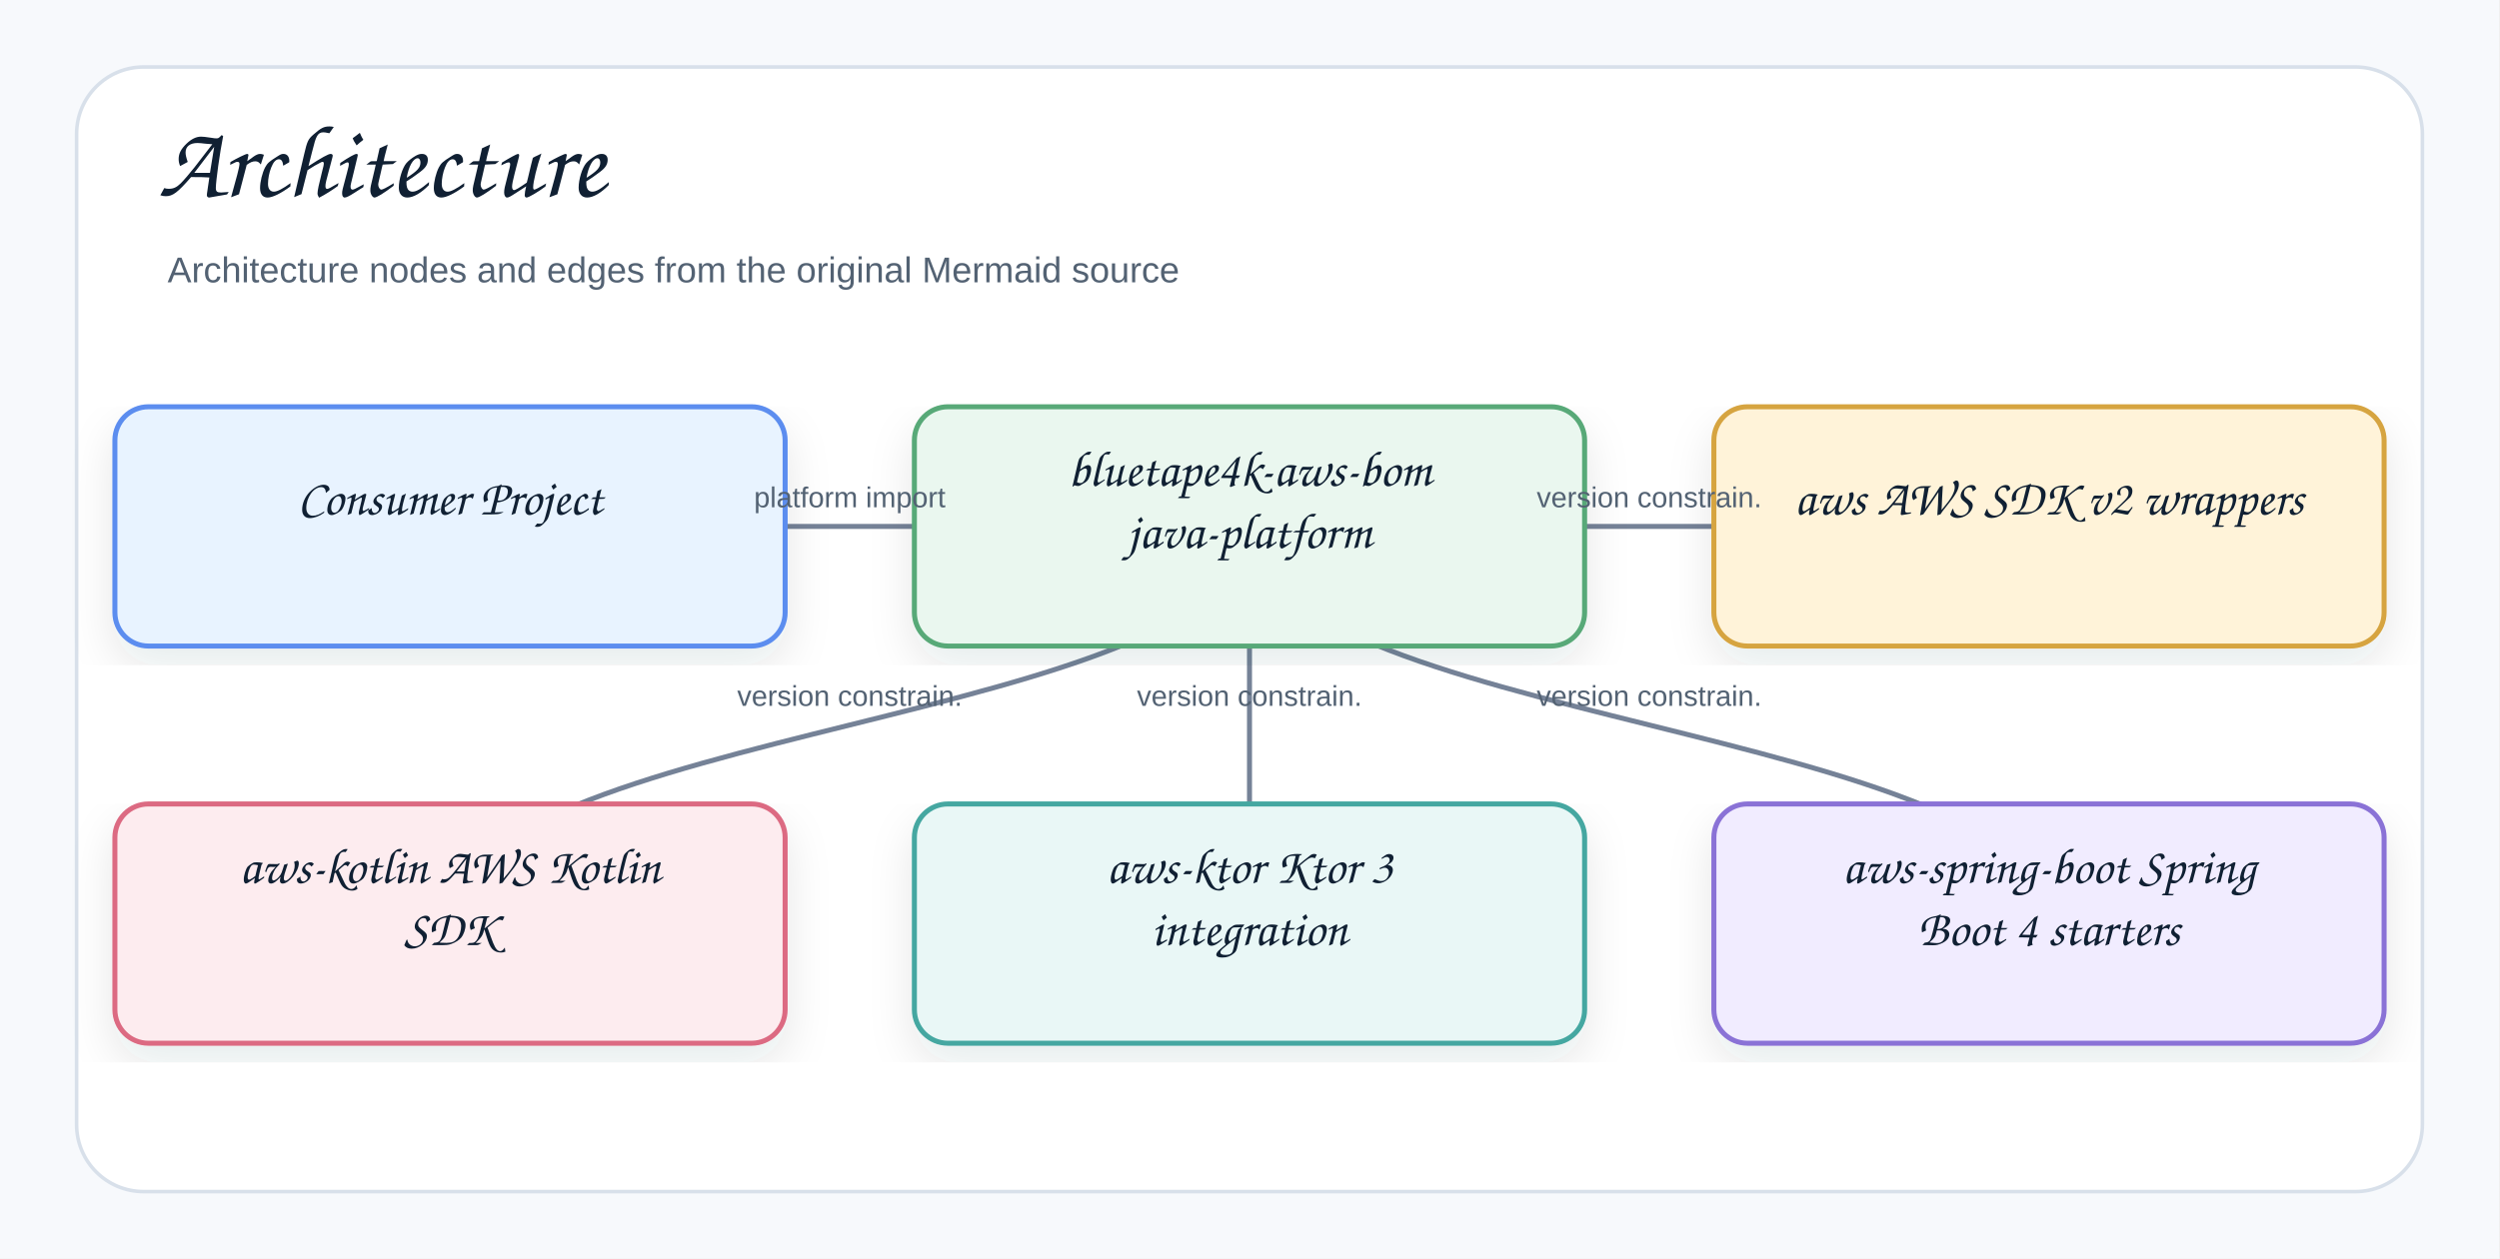
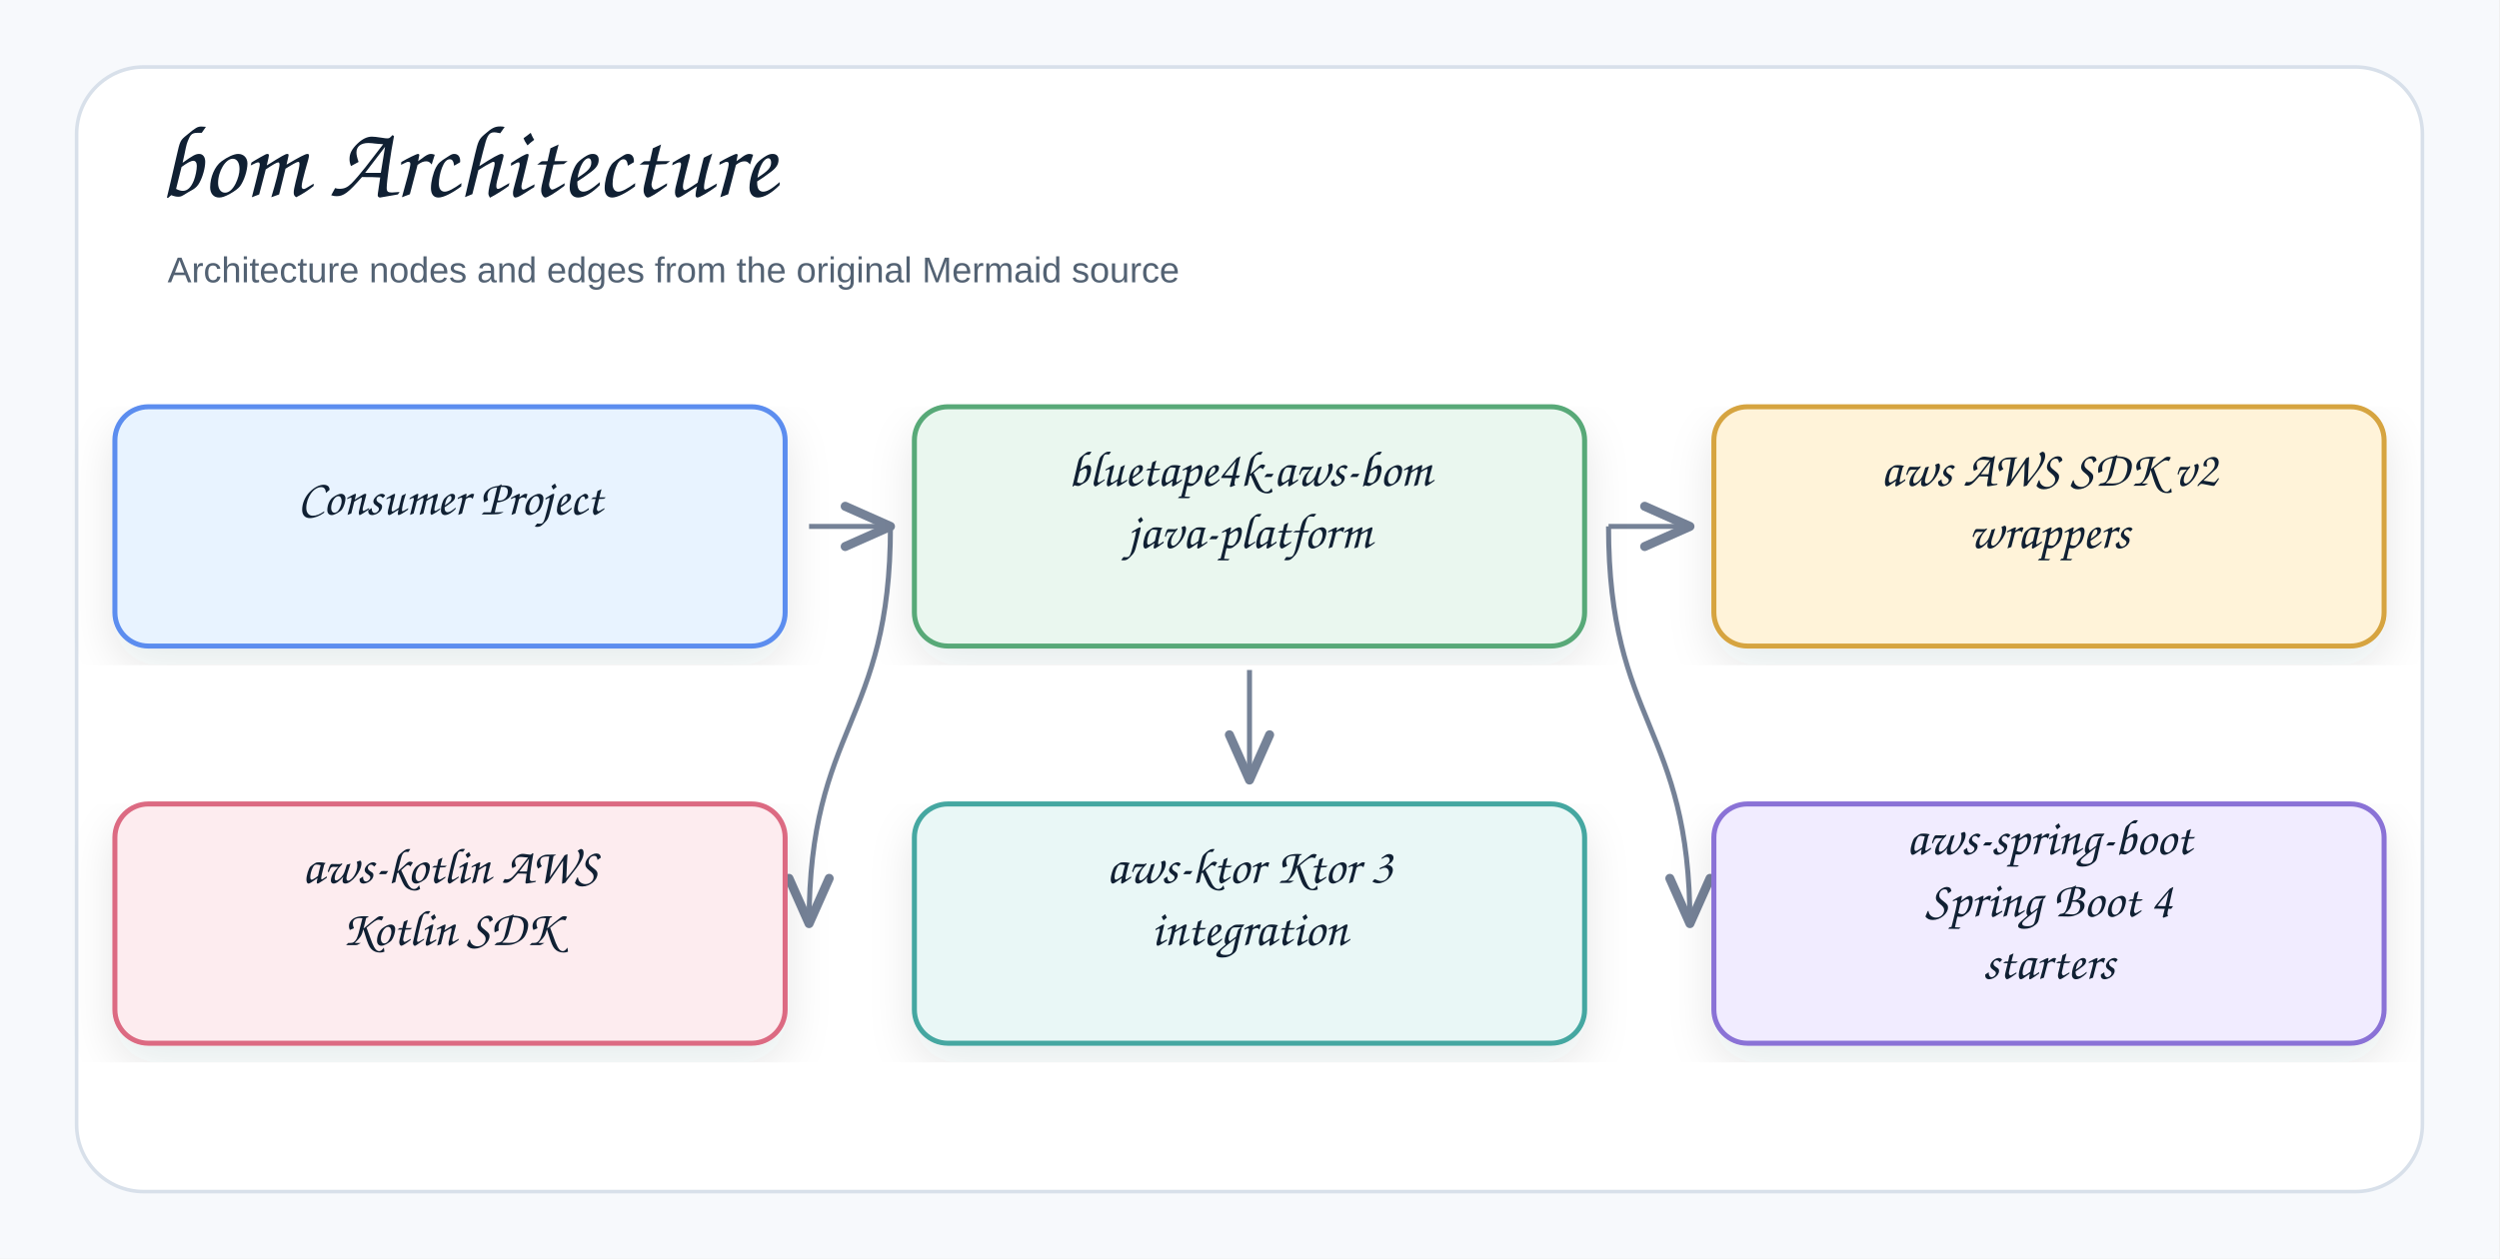
- <svg xmlns="http://www.w3.org/2000/svg" width="1044" height="526" viewBox="0 0 1044 526" role="img" aria-label="Architecture">
+ <svg xmlns="http://www.w3.org/2000/svg" width="1044" height="526" viewBox="0 0 1044 526" role="img" aria-label="bom Architecture">
  <defs>
    <filter id="shadow" x="-8%" y="-8%" width="116%" height="116%">
      <feDropShadow dx="0" dy="8" stdDeviation="9" flood-color="#1f2937" flood-opacity="0.10" />
    </filter>
    <marker id="openArrow" markerWidth="12" markerHeight="10" refX="10" refY="5" orient="auto" markerUnits="strokeWidth">
      <path d="M 1 1 L 10 5 L 1 9" fill="none" stroke="#758297" stroke-width="1.8" stroke-linecap="round" stroke-linejoin="round" />
    </marker>
    <marker id="inherit" markerWidth="14" markerHeight="12" refX="12" refY="6" orient="auto" markerUnits="strokeWidth">
      <path d="M 0 1 L 12 6 L 0 11 Z" fill="#ffffff" stroke="#758297" stroke-width="1.8" />
    </marker>
    <style>
    .canvas{fill:#f7f9fc}.frame{fill:#fff;stroke:#d8e0ea;stroke-width:1.5}
    .title{font-family:"Architects Daughter","Comic Sans MS","Comic Sans",cursive;font-size:43px;font-weight:400;fill:#102033}
    .subtitle{font-family:"Comic Sans MS","Comic Sans","Comic Neue",Arial,sans-serif;font-size:15px;font-weight:400;fill:#536273}
    .label{font-family:"Architects Daughter","Comic Sans MS","Comic Sans",cursive;font-size:25px;font-weight:400;fill:#102033}
    .smallLabel{font-family:"Architects Daughter","Comic Sans MS","Comic Sans",cursive;font-size:21px;font-weight:400;fill:#102033}
    .mono{font-family:"Comic Sans MS","Comic Sans","Comic Neue",Arial,sans-serif;font-size:12px;font-weight:400;fill:#102033}
    .small{font-family:"Comic Sans MS","Comic Sans","Comic Neue",Arial,sans-serif;font-size:12px;font-weight:400;fill:#536273}
    .strong{font-family:"Comic Sans MS","Comic Sans","Comic Neue",Arial,sans-serif;font-size:13px;font-weight:400;fill:#102033}
    .card{stroke-width:2.1;filter:url(#shadow)}.compartment{stroke-width:1.5;fill:none}
    .line{stroke:#758297;stroke-width:2.1;fill:none;marker-end:url(#openArrow)}
    .plainLine{stroke:#758297;stroke-width:2.1;fill:none}
    .dashed{stroke:#758297;stroke-width:2.1;stroke-dasharray:7 6;fill:none;marker-end:url(#openArrow)}
    .inheritLine{stroke:#758297;stroke-width:2.2;fill:none;marker-end:url(#inherit)}
    .implLine{stroke:#758297;stroke-width:2.2;stroke-dasharray:8 7;fill:none;marker-end:url(#inherit)}
  </style>
  </defs>
  <rect class="canvas" width="1044" height="526" />
  <rect class="frame" x="32" y="28" width="980" height="470" rx="28" />
-   <text class="title" x="66" y="82">Architecture</text>
+   <text class="title" x="66" y="82">bom Architecture</text>
  <text class="subtitle" x="70" y="118">Architecture nodes and edges from the original Mermaid source</text>
-   <path class="line" d="M522 220 C522 303 856 303 856 386" />
-   <path class="line" d="M522 220 C522 303 522 303 522 386" />
-   <path class="line" d="M522 220 C522 303 188 303 188 386" />
-   <path class="line" d="M522 220 C522 220 856 220 856 220" />
-   <path class="line" d="M188 220 C188 220 522 220 522 220" />
+   <path class="line" d="M672 220 C672 303 706 303 706 386" />
+   <path class="line" d="M522 280 C522 303 522 303 522 326" />
+   <path class="line" d="M372 220 C372 303 338 303 338 386" />
+   <path class="line" d="M672 220 C672 220 706 220 706 220" />
+   <path class="line" d="M338 220 C338 220 372 220 372 220" />
  <g transform="translate(48,170)">
    <rect class="card" x="0" y="0" width="280" height="100" rx="14" fill="#E8F3FF" stroke="#5B8DEF" />
    <text class="smallLabel" x="140" y="45" text-anchor="middle">Consumer Project</text>
  </g>
  <g transform="translate(382,170)">
    <rect class="card" x="0" y="0" width="280" height="100" rx="14" fill="#EAF7EF" stroke="#58A978" />
    <text class="smallLabel" x="140" y="33" text-anchor="middle">bluetape4k-aws-bom</text>
    <text class="smallLabel" x="140" y="59" text-anchor="middle">java-platform</text>
  </g>
  <g transform="translate(716,170)">
    <rect class="card" x="0" y="0" width="280" height="100" rx="14" fill="#FFF3D9" stroke="#D6A441" />
-     <text class="smallLabel" x="140" y="45" text-anchor="middle">aws AWS SDK v2 wrappers</text>
+     <text class="smallLabel" x="140" y="33" text-anchor="middle">aws AWS SDK v2</text>
+     <text class="smallLabel" x="140" y="59" text-anchor="middle">wrappers</text>
  </g>
  <g transform="translate(48,336)">
    <rect class="card" x="0" y="0" width="280" height="100" rx="14" fill="#FDECEF" stroke="#DC6B82" />
-     <text class="smallLabel" x="140" y="33" text-anchor="middle">aws-kotlin AWS Kotlin</text>
-     <text class="smallLabel" x="140" y="59" text-anchor="middle">SDK</text>
+     <text class="smallLabel" x="140" y="33" text-anchor="middle">aws-kotlin AWS</text>
+     <text class="smallLabel" x="140" y="59" text-anchor="middle">Kotlin SDK</text>
  </g>
  <g transform="translate(382,336)">
    <rect class="card" x="0" y="0" width="280" height="100" rx="14" fill="#E9F7F6" stroke="#45A7A1" />
    <text class="smallLabel" x="140" y="33" text-anchor="middle">aws-ktor Ktor 3</text>
    <text class="smallLabel" x="140" y="59" text-anchor="middle">integration</text>
  </g>
  <g transform="translate(716,336)">
    <rect class="card" x="0" y="0" width="280" height="100" rx="14" fill="#F1ECFF" stroke="#8A72D6" />
-     <text class="smallLabel" x="140" y="33" text-anchor="middle">aws-spring-boot Spring</text>
-     <text class="smallLabel" x="140" y="59" text-anchor="middle">Boot 4 starters</text>
+     <text class="smallLabel" x="140" y="21" text-anchor="middle">aws-spring-boot</text>
+     <text class="smallLabel" x="140" y="47" text-anchor="middle">Spring Boot 4</text>
+     <text class="smallLabel" x="140" y="73" text-anchor="middle">starters</text>
  </g>
-   <text class="small" x="355" y="212" text-anchor="middle">platform import</text>
-   <text class="small" x="689" y="212" text-anchor="middle">version constrain.</text>
-   <text class="small" x="355" y="295" text-anchor="middle">version constrain.</text>
-   <text class="small" x="522" y="295" text-anchor="middle">version constrain.</text>
-   <text class="small" x="689" y="295" text-anchor="middle">version constrain.</text>
</svg>
